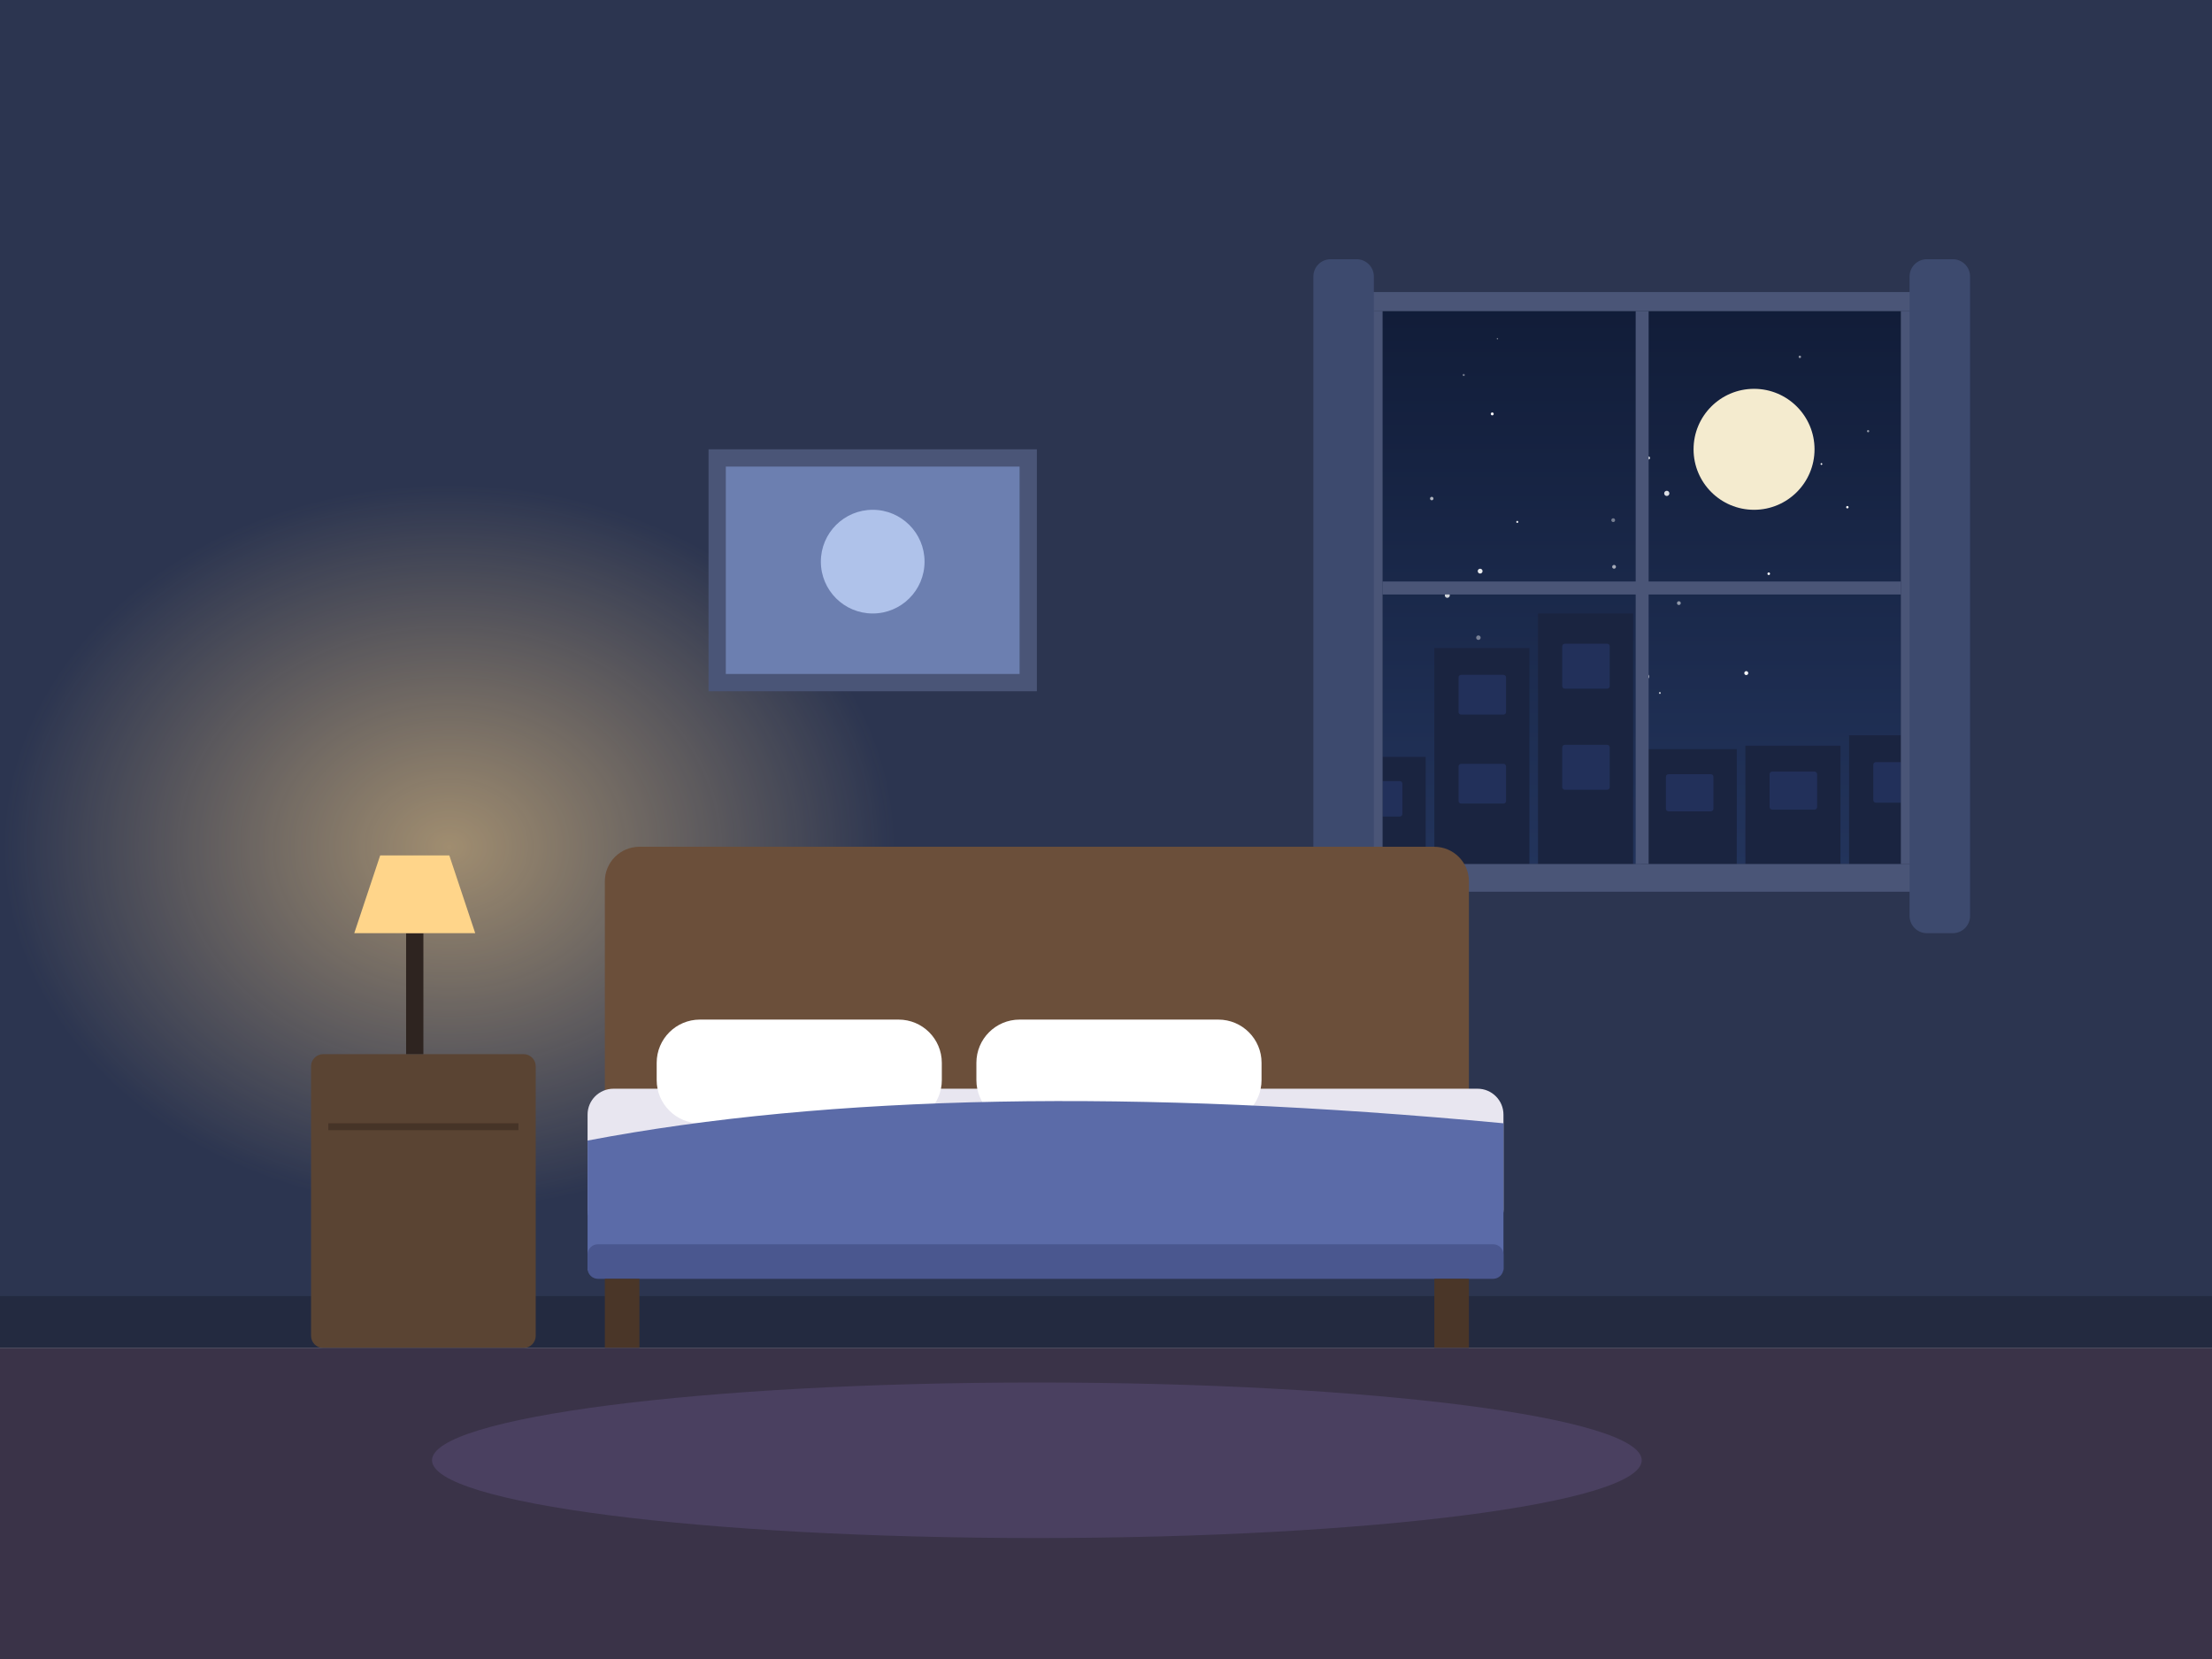
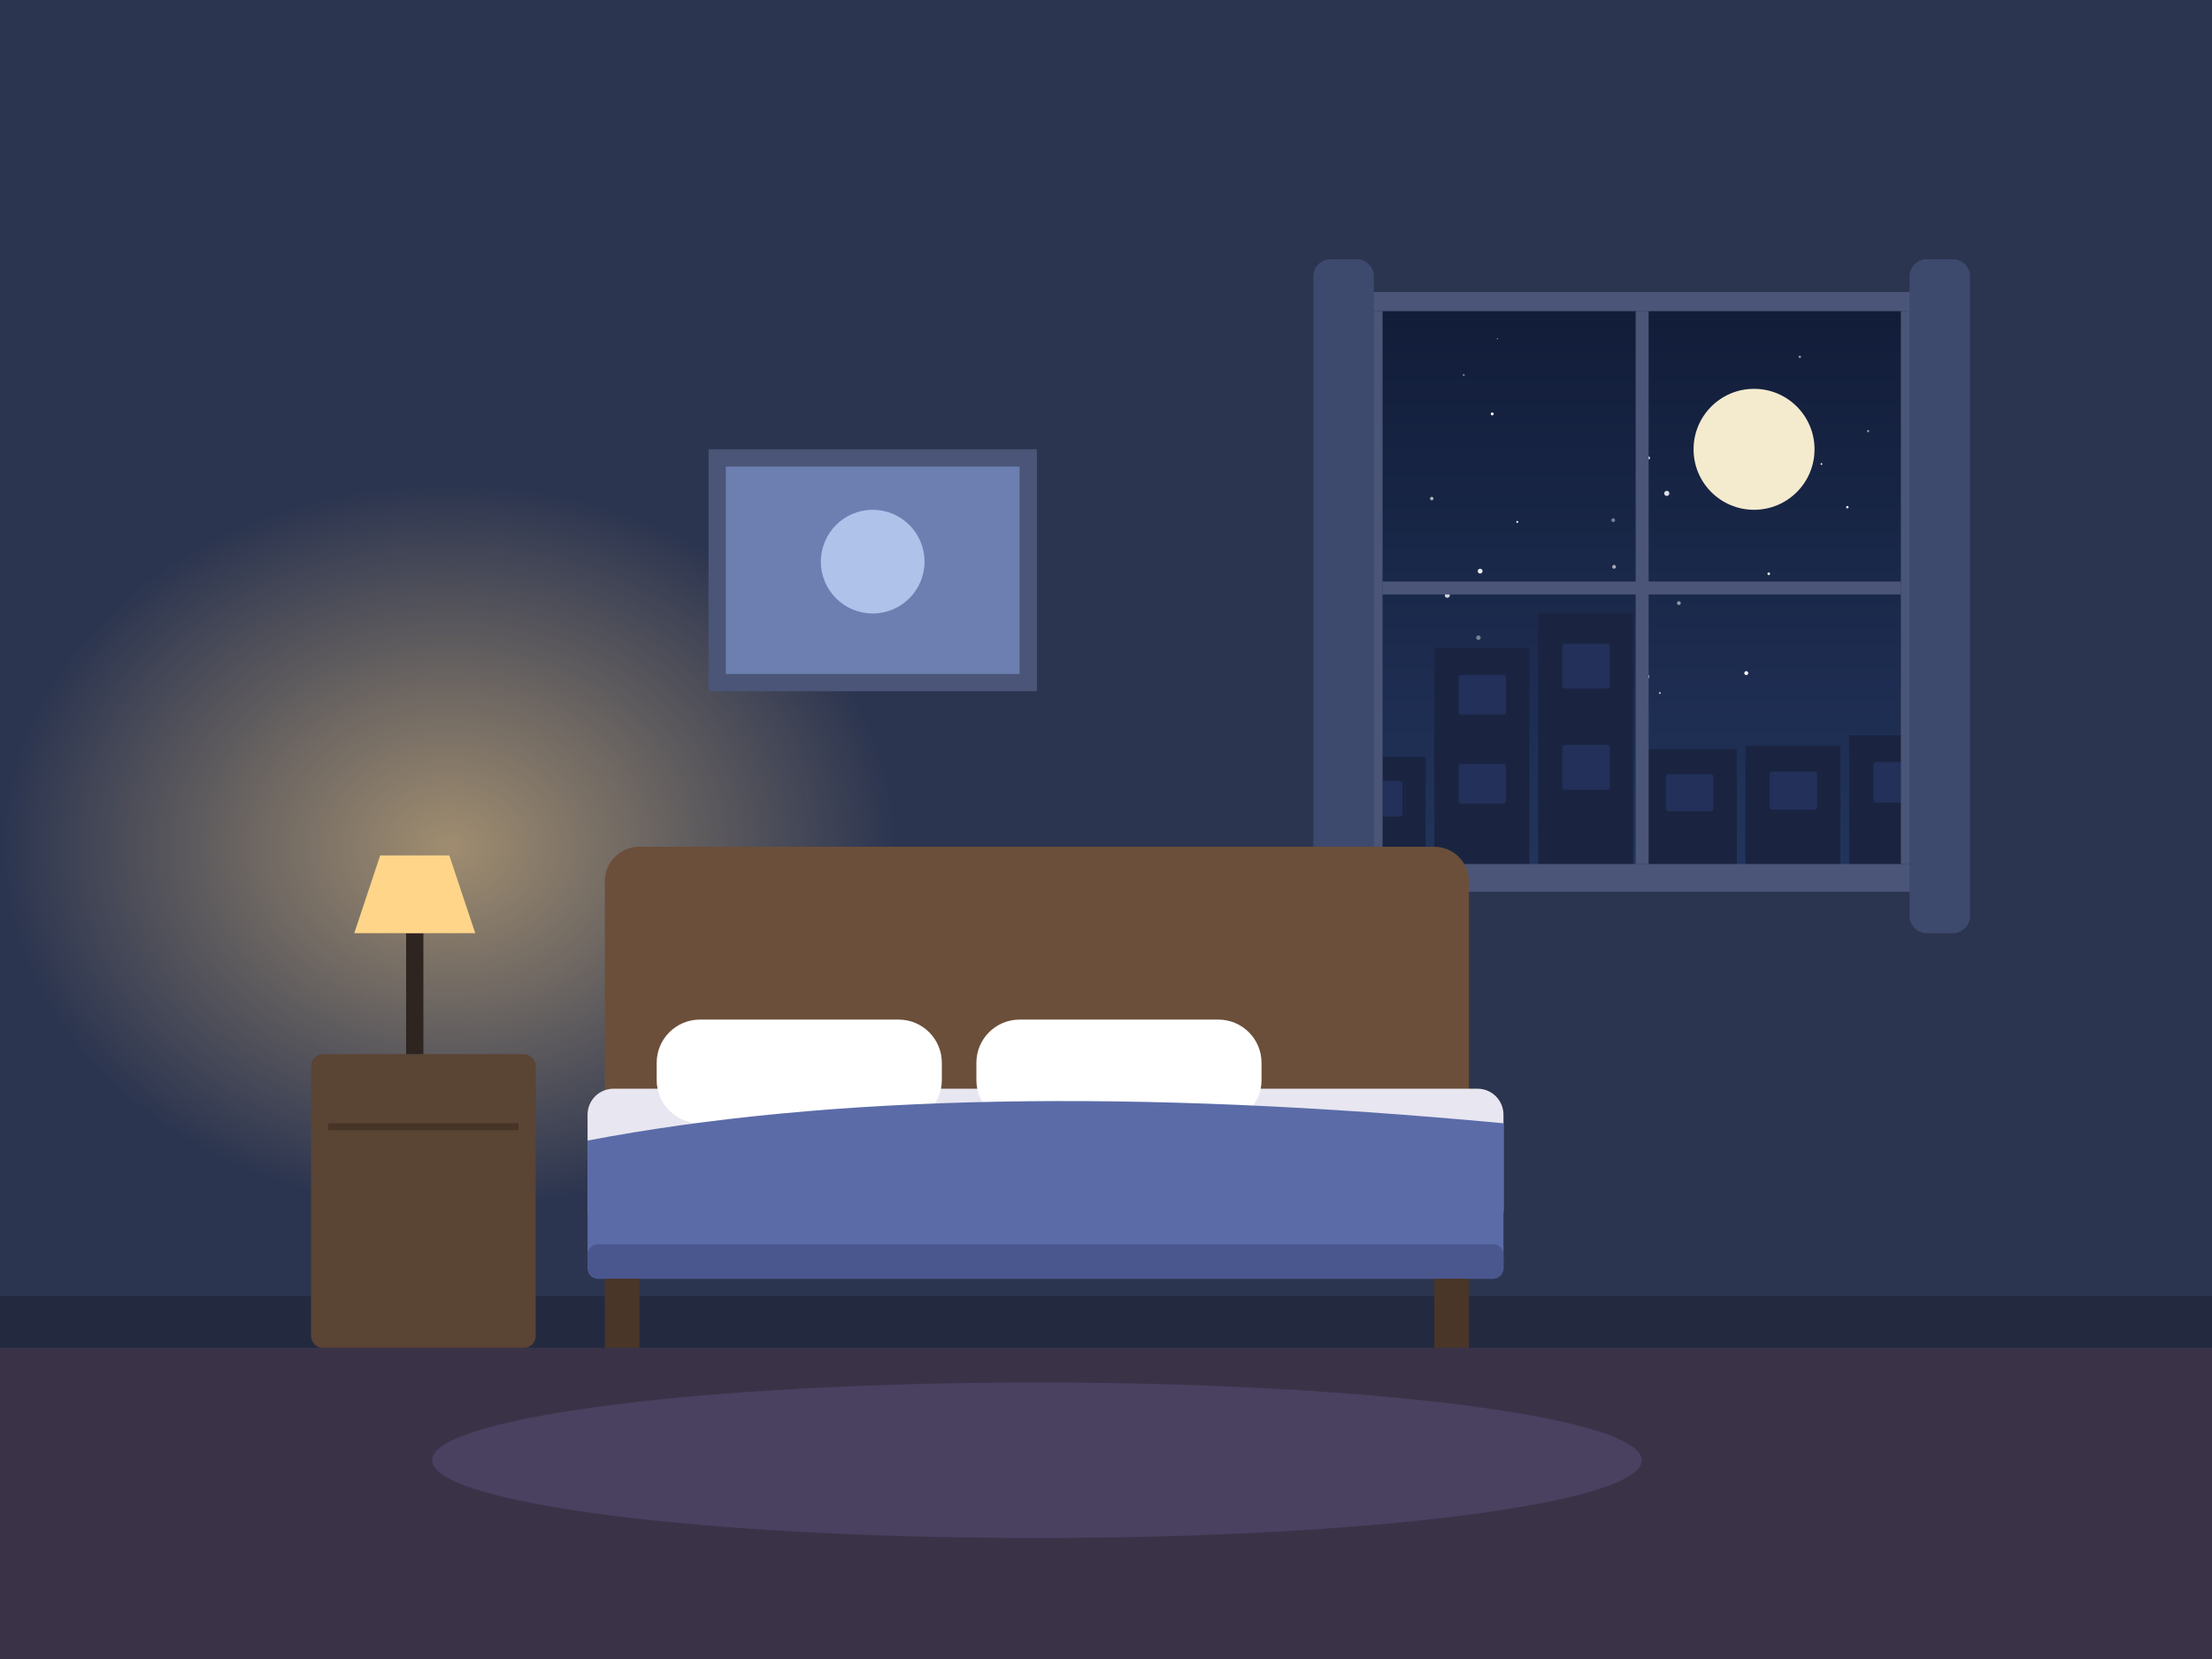
<svg xmlns="http://www.w3.org/2000/svg" viewBox="0 0 2560 1920" width="2560" height="1920">
  <defs>
    <linearGradient id="bed_sky" x1="0" y1="0" x2="0" y2="1">
      <stop offset="0" stop-color="#0D1730" />
      <stop offset="1" stop-color="#283B66" />
    </linearGradient>
    <radialGradient id="bed_glow">
      <stop offset="0" stop-color="#FFD58A" stop-opacity="0.55" />
      <stop offset="1" stop-color="#FFD58A" stop-opacity="0" />
    </radialGradient>
  </defs>
  <g id="bg_home_bedroom_night_01">
    <g id="layer_window_view" data-depth="6">
      <rect x="1300" y="200" width="1200" height="1000" rx="0" fill="url(#bed_sky)" />
      <circle cx="2450" cy="304" r="0.9" fill="#FFFFFF" opacity="1.00" />
      <circle cx="1521" cy="292" r="2.2" fill="#FFFFFF" opacity="0.61" />
      <circle cx="2367" cy="359" r="2.9" fill="#FFFFFF" opacity="0.59" />
      <circle cx="2021" cy="779" r="2.3" fill="#FFFFFF" opacity="0.95" />
      <circle cx="2150" cy="249" r="2.7" fill="#FFFFFF" opacity="0.75" />
      <circle cx="1673" cy="334" r="2.7" fill="#FFFFFF" opacity="0.75" />
      <circle cx="2426" cy="684" r="2.9" fill="#FFFFFF" opacity="0.74" />
      <circle cx="2138" cy="587" r="1.4" fill="#FFFFFF" opacity="0.97" />
      <circle cx="1675" cy="689" r="2.9" fill="#FFFFFF" opacity="0.79" />
      <circle cx="1471" cy="715" r="2.3" fill="#FFFFFF" opacity="0.51" />
      <circle cx="1359" cy="539" r="0.9" fill="#FFFFFF" opacity="0.96" />
      <circle cx="1908" cy="530" r="1.7" fill="#FFFFFF" opacity="0.80" />
      <circle cx="2400" cy="404" r="1.6" fill="#FFFFFF" opacity="0.75" />
      <circle cx="1657" cy="577" r="2.0" fill="#FFFFFF" opacity="0.66" />
      <circle cx="2108" cy="537" r="1.0" fill="#FFFFFF" opacity="1.00" />
      <circle cx="1727" cy="479" r="1.7" fill="#FFFFFF" opacity="0.96" />
      <circle cx="2443" cy="527" r="1.7" fill="#FFFFFF" opacity="0.46" />
      <circle cx="2375" cy="323" r="2.0" fill="#FFFFFF" opacity="0.61" />
      <circle cx="1694" cy="434" r="1.2" fill="#FFFFFF" opacity="0.42" />
      <circle cx="1943" cy="698" r="2.2" fill="#FFFFFF" opacity="0.52" />
      <circle cx="2132" cy="251" r="1.7" fill="#FFFFFF" opacity="0.90" />
      <circle cx="2405" cy="496" r="2.7" fill="#FFFFFF" opacity="0.70" />
      <circle cx="1929" cy="571" r="3.0" fill="#FFFFFF" opacity="0.85" />
      <circle cx="1868" cy="656" r="2.2" fill="#FFFFFF" opacity="0.61" />
      <circle cx="2241" cy="712" r="2.1" fill="#FFFFFF" opacity="0.97" />
      <circle cx="1322" cy="520" r="2.2" fill="#FFFFFF" opacity="0.60" />
      <circle cx="1506" cy="635" r="1.8" fill="#FFFFFF" opacity="0.56" />
      <circle cx="1350" cy="800" r="1.6" fill="#FFFFFF" opacity="0.47" />
      <circle cx="1560" cy="373" r="2.7" fill="#FFFFFF" opacity="0.51" />
      <circle cx="1632" cy="278" r="1.8" fill="#FFFFFF" opacity="0.52" />
      <circle cx="1713" cy="661" r="2.8" fill="#FFFFFF" opacity="0.90" />
      <circle cx="1346" cy="447" r="2.7" fill="#FFFFFF" opacity="0.42" />
      <circle cx="1544" cy="514" r="1.6" fill="#FFFFFF" opacity="0.85" />
      <circle cx="2162" cy="499" r="1.3" fill="#FFFFFF" opacity="0.54" />
      <circle cx="1620" cy="259" r="2.3" fill="#FFFFFF" opacity="0.49" />
      <circle cx="2367" cy="608" r="0.9" fill="#FFFFFF" opacity="0.70" />
      <circle cx="2024" cy="245" r="1.9" fill="#FFFFFF" opacity="0.42" />
      <circle cx="2220" cy="222" r="2.2" fill="#FFFFFF" opacity="0.99" />
      <circle cx="2316" cy="360" r="2.0" fill="#FFFFFF" opacity="0.48" />
      <circle cx="1711" cy="738" r="2.6" fill="#FFFFFF" opacity="0.41" />
      <circle cx="1756" cy="604" r="1.2" fill="#FFFFFF" opacity="0.88" />
      <circle cx="2372" cy="551" r="1.6" fill="#FFFFFF" opacity="0.91" />
      <circle cx="1915" cy="333" r="1.4" fill="#FFFFFF" opacity="0.50" />
      <circle cx="2306" cy="526" r="2.3" fill="#FFFFFF" opacity="0.89" />
      <circle cx="2469" cy="334" r="1.7" fill="#FFFFFF" opacity="0.92" />
      <circle cx="2214" cy="452" r="2.2" fill="#FFFFFF" opacity="0.52" />
      <circle cx="1494" cy="250" r="1.6" fill="#FFFFFF" opacity="0.54" />
      <circle cx="1921" cy="802" r="1.1" fill="#FFFFFF" opacity="0.73" />
      <circle cx="2338" cy="579" r="2.0" fill="#FFFFFF" opacity="0.86" />
      <circle cx="1326" cy="789" r="2.3" fill="#FFFFFF" opacity="0.88" />
      <circle cx="2290" cy="279" r="0.9" fill="#FFFFFF" opacity="0.51" />
      <circle cx="1906" cy="783" r="2.8" fill="#FFFFFF" opacity="0.65" />
      <circle cx="2047" cy="664" r="1.5" fill="#FFFFFF" opacity="0.98" />
      <circle cx="2430" cy="656" r="2.8" fill="#FFFFFF" opacity="0.88" />
      <circle cx="2083" cy="413" r="1.4" fill="#FFFFFF" opacity="0.54" />
      <circle cx="1369" cy="776" r="1.5" fill="#FFFFFF" opacity="0.41" />
      <circle cx="1679" cy="282" r="1.8" fill="#FFFFFF" opacity="0.60" />
      <circle cx="1511" cy="506" r="1.7" fill="#FFFFFF" opacity="0.61" />
      <circle cx="2276" cy="404" r="2.0" fill="#FFFFFF" opacity="0.93" />
      <circle cx="2451" cy="445" r="0.9" fill="#FFFFFF" opacity="0.97" />
      <circle cx="1917" cy="351" r="1.1" fill="#FFFFFF" opacity="0.54" />
      <circle cx="1673" cy="303" r="0.9" fill="#FFFFFF" opacity="1.00" />
      <circle cx="2284" cy="288" r="1.9" fill="#FFFFFF" opacity="0.88" />
      <circle cx="1905" cy="262" r="1.5" fill="#FFFFFF" opacity="0.63" />
      <circle cx="2397" cy="570" r="1.8" fill="#FFFFFF" opacity="0.78" />
      <circle cx="1358" cy="632" r="2.6" fill="#FFFFFF" opacity="0.80" />
      <circle cx="1733" cy="392" r="0.8" fill="#FFFFFF" opacity="0.45" />
      <circle cx="1485" cy="492" r="2.5" fill="#FFFFFF" opacity="0.53" />
      <circle cx="1867" cy="602" r="2.2" fill="#FFFFFF" opacity="0.41" />
      <circle cx="2405" cy="571" r="1.5" fill="#FFFFFF" opacity="0.54" />
      <circle cx="2030" cy="520" r="70.0" fill="#F4EBCF" />
      <circle cx="2058" cy="500" r="62.0" fill="#283B66" opacity="0.0" />
      <rect x="1300" y="744" width="110" height="316" rx="0" fill="#1A2440" />
      <rect x="1328" y="776" width="55" height="47" rx="3" fill="#F2C66B" />
      <rect x="1328" y="881" width="55" height="47" rx="3" fill="#22305A" />
      <rect x="1420" y="731" width="110" height="329" rx="0" fill="#1A2440" />
      <rect x="1448" y="764" width="55" height="49" rx="3" fill="#22305A" />
      <rect x="1448" y="874" width="55" height="49" rx="3" fill="#22305A" />
      <rect x="1540" y="876" width="110" height="184" rx="0" fill="#1A2440" />
      <rect x="1568" y="904" width="55" height="41" rx="3" fill="#22305A" />
      <rect x="1660" y="750" width="110" height="310" rx="0" fill="#1A2440" />
      <rect x="1688" y="781" width="55" height="46" rx="3" fill="#22305A" />
      <rect x="1688" y="884" width="55" height="46" rx="3" fill="#22305A" />
      <rect x="1780" y="710" width="110" height="350" rx="0" fill="#1A2440" />
      <rect x="1808" y="745" width="55" height="52" rx="3" fill="#22305A" />
      <rect x="1808" y="862" width="55" height="52" rx="3" fill="#22305A" />
      <rect x="1900" y="867" width="110" height="193" rx="0" fill="#1A2440" />
      <rect x="1928" y="896" width="55" height="43" rx="3" fill="#22305A" />
      <rect x="2020" y="863" width="110" height="197" rx="0" fill="#1A2440" />
      <rect x="2048" y="893" width="55" height="44" rx="3" fill="#22305A" />
      <rect x="2140" y="851" width="110" height="209" rx="0" fill="#1A2440" />
      <rect x="2168" y="882" width="55" height="47" rx="3" fill="#22305A" />
      <rect x="2260" y="774" width="110" height="286" rx="0" fill="#1A2440" />
      <rect x="2288" y="803" width="55" height="43" rx="3" fill="#F2C66B" />
      <rect x="2288" y="898" width="55" height="43" rx="3" fill="#22305A" />
      <rect x="2380" y="764" width="110" height="296" rx="0" fill="#1A2440" />
      <rect x="2408" y="794" width="55" height="44" rx="3" fill="#22305A" />
      <rect x="2408" y="892" width="55" height="44" rx="3" fill="#22305A" />
    </g>
    <g id="layer_wall" data-depth="0.6">
-       <path d="M-400,-200 H2960 V1560 H-400 Z M1600,360 V1000 H2200 V360 Z" fill="#2C3550" fill-rule="evenodd" />
+       <path d="M-400,-200 H2960 V2100 H-400 Z M1600,360 V1000 H2200 V360 Z" fill="#2C3550" fill-rule="evenodd" />
      <rect x="1578" y="338" width="644" height="22" rx="0" fill="#4A5577" />
      <rect x="1578" y="1000" width="644" height="32" rx="0" fill="#4A5577" />
      <rect x="1578" y="360" width="22" height="640" rx="0" fill="#4A5577" />
      <rect x="2200" y="360" width="22" height="640" rx="0" fill="#4A5577" />
      <rect x="1893" y="360" width="15" height="640" rx="0" fill="#4A5577" />
      <rect x="1600" y="673" width="600" height="15" rx="0" fill="#4A5577" />
      <rect x="1520" y="300" width="70" height="780" rx="20" fill="#3D4A6E" />
      <rect x="2210" y="300" width="70" height="780" rx="20" fill="#3D4A6E" />
      <ellipse cx="520" cy="980" rx="520" ry="420" fill="url(#bed_glow)" />
      <rect x="-400" y="1500" width="3360" height="60" rx="0" fill="#232A40" />
      <rect x="820" y="520" width="380" height="280" rx="0" fill="#4A5577" />
      <rect x="840" y="540" width="340" height="240" rx="0" fill="#6C7FB0" />
      <circle cx="1010" cy="650" r="60.0" fill="#AFC2EA" />
    </g>
    <g id="layer_furniture" data-depth="0.15">
      <rect x="700" y="980" width="1000" height="330" rx="40" fill="#6B4F3A" />
      <rect x="680" y="1260" width="1060" height="170" rx="30" fill="#E8E6F0" />
      <rect x="760" y="1180" width="330" height="120" rx="50" fill="#FFFFFF" />
      <rect x="1130" y="1180" width="330" height="120" rx="50" fill="#FFFFFF" />
      <path d="M680,1320 Q1100,1240 1740,1300 V1470 H680 Z" fill="#5B6BA8" />
      <rect x="680" y="1440" width="1060" height="40" rx="12" fill="#4A578F" />
      <rect x="700" y="1480" width="40" height="80" rx="0" fill="#4A3628" />
      <rect x="1660" y="1480" width="40" height="80" rx="0" fill="#4A3628" />
      <rect x="360" y="1220" width="260" height="340" rx="14" fill="#5A4433" />
      <rect x="380" y="1300" width="220" height="8" rx="0" fill="#463427" />
      <rect x="470" y="1080" width="20" height="140" rx="0" fill="#2E2420" />
      <polygon points="410,1080 550,1080 520,990 440,990" fill="#FFD58A" />
    </g>
    <g id="layer_floor" data-depth="0">
      <rect x="-400" y="1560" width="3360" height="400" rx="0" fill="#3A3348" />
      <ellipse cx="1200" cy="1690" rx="700" ry="90" fill="#4A4060" />
    </g>
  </g>
</svg>
